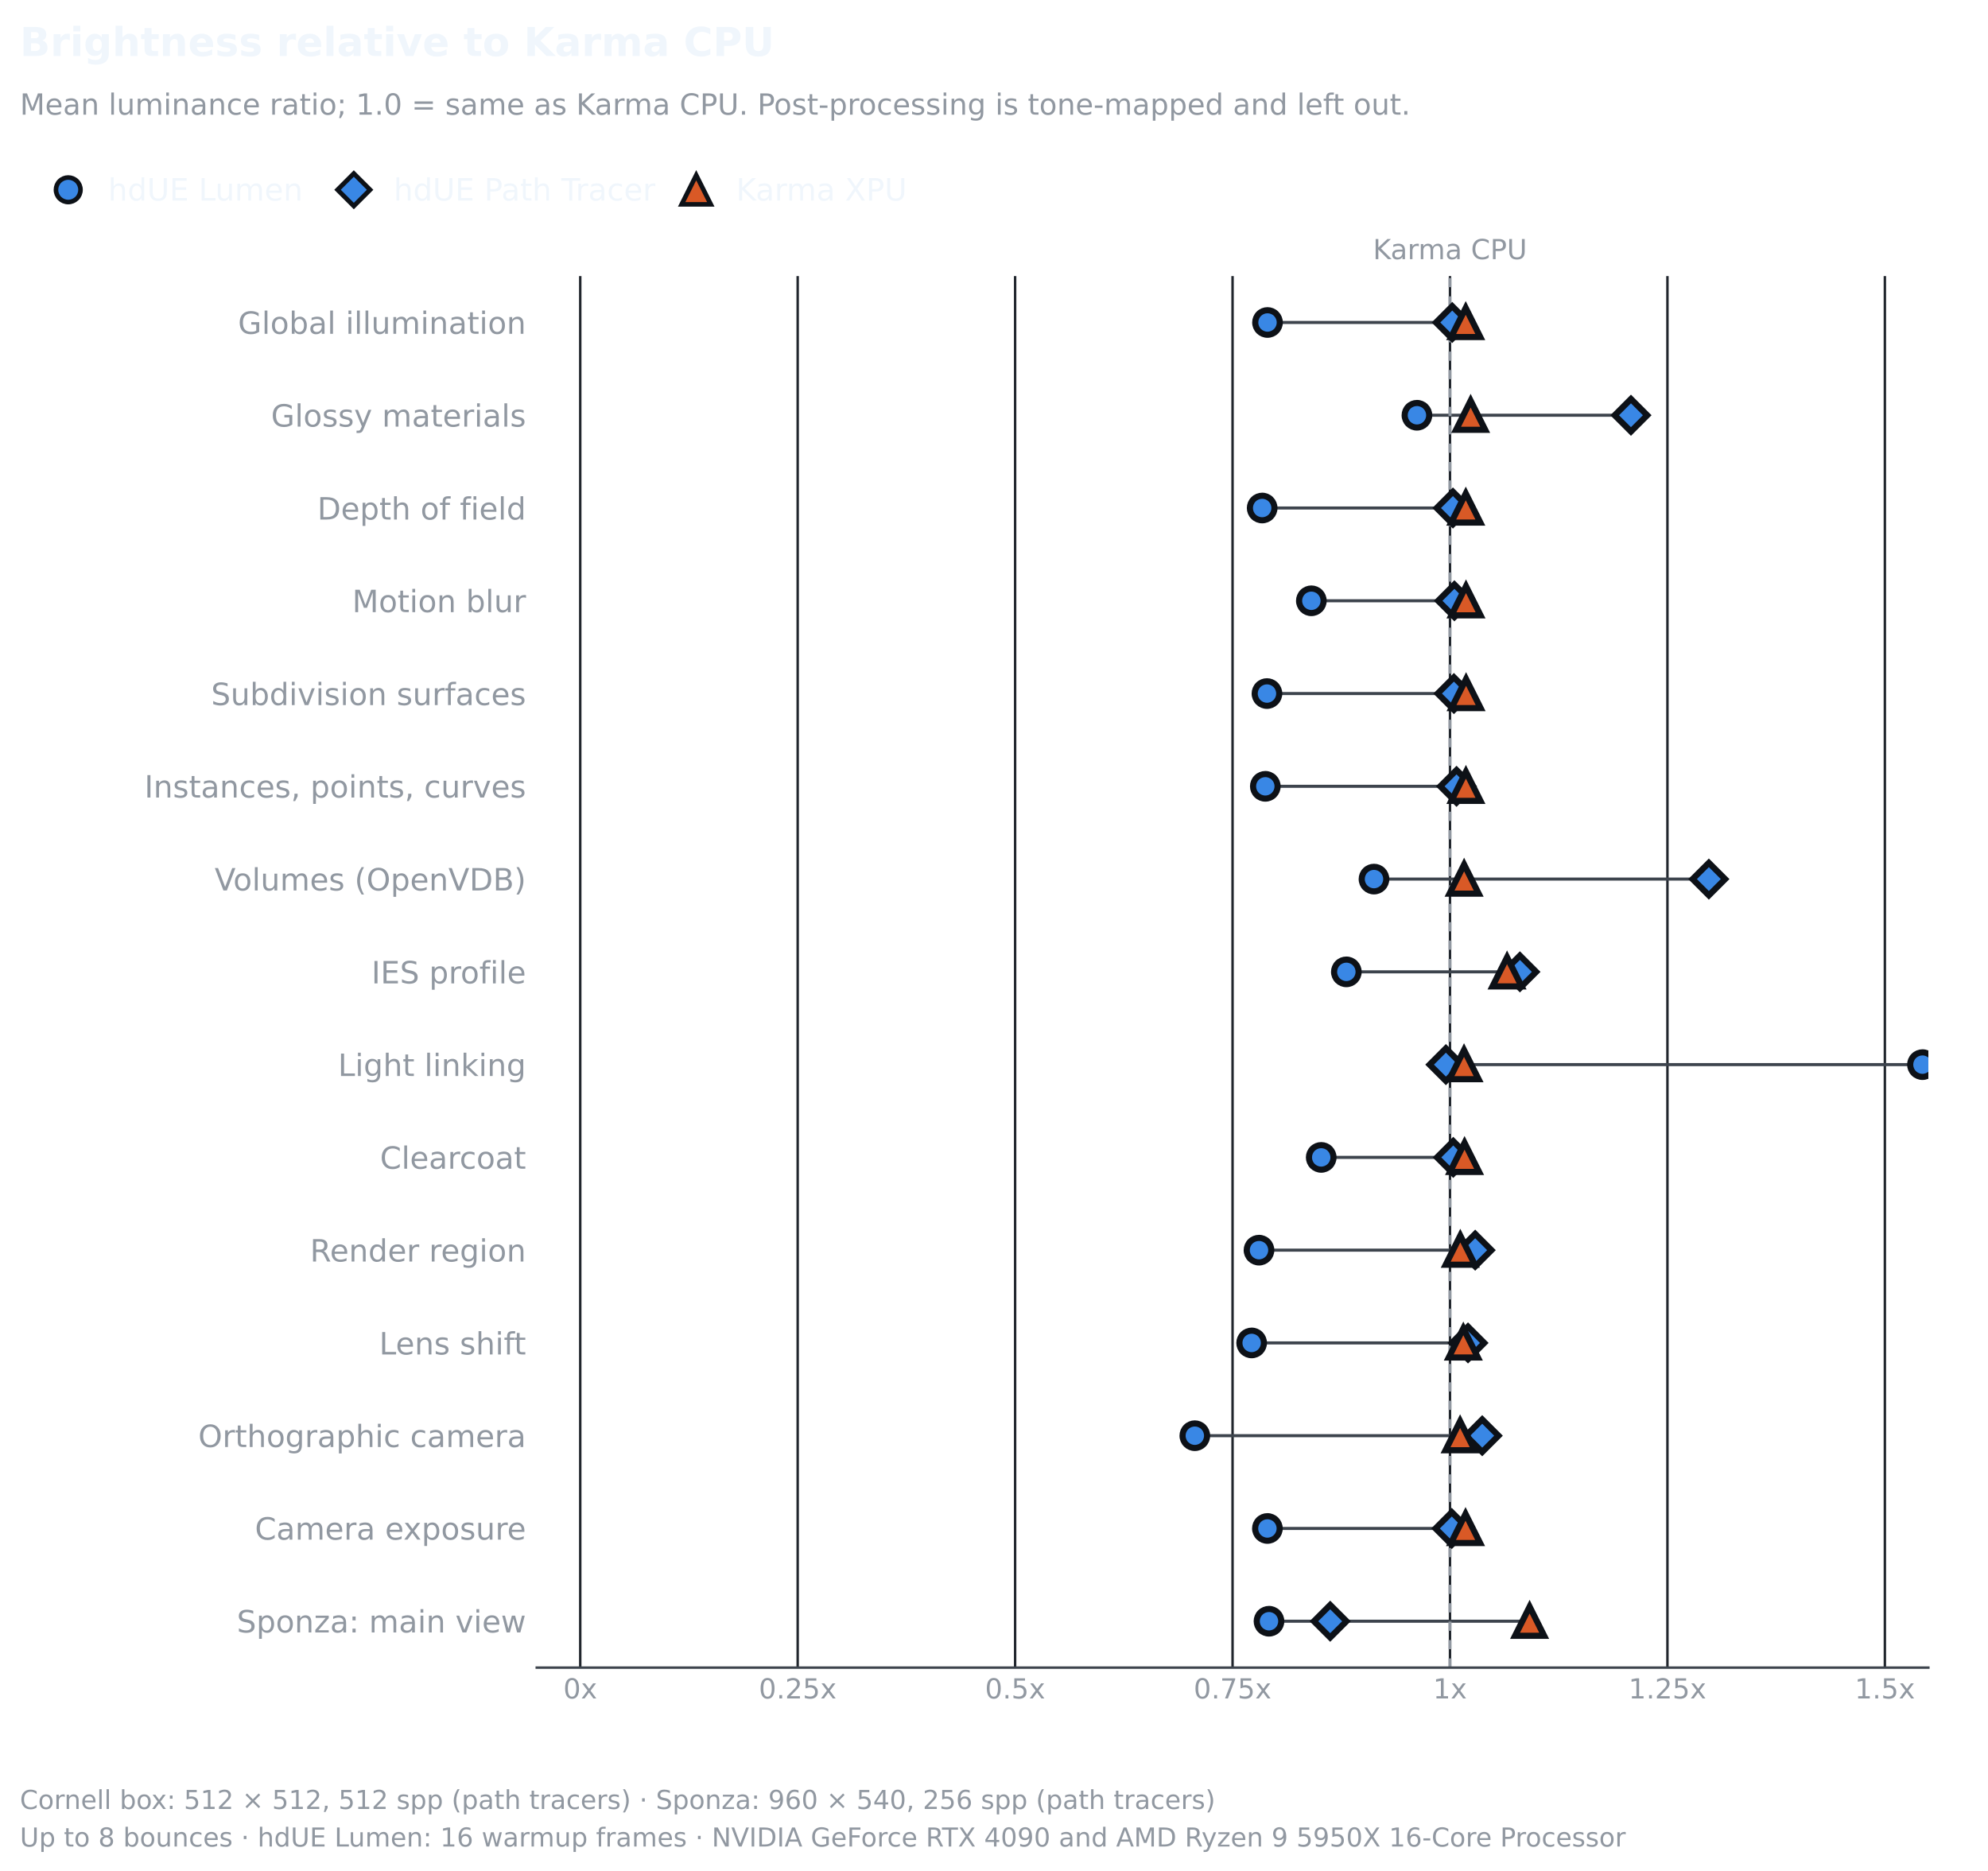
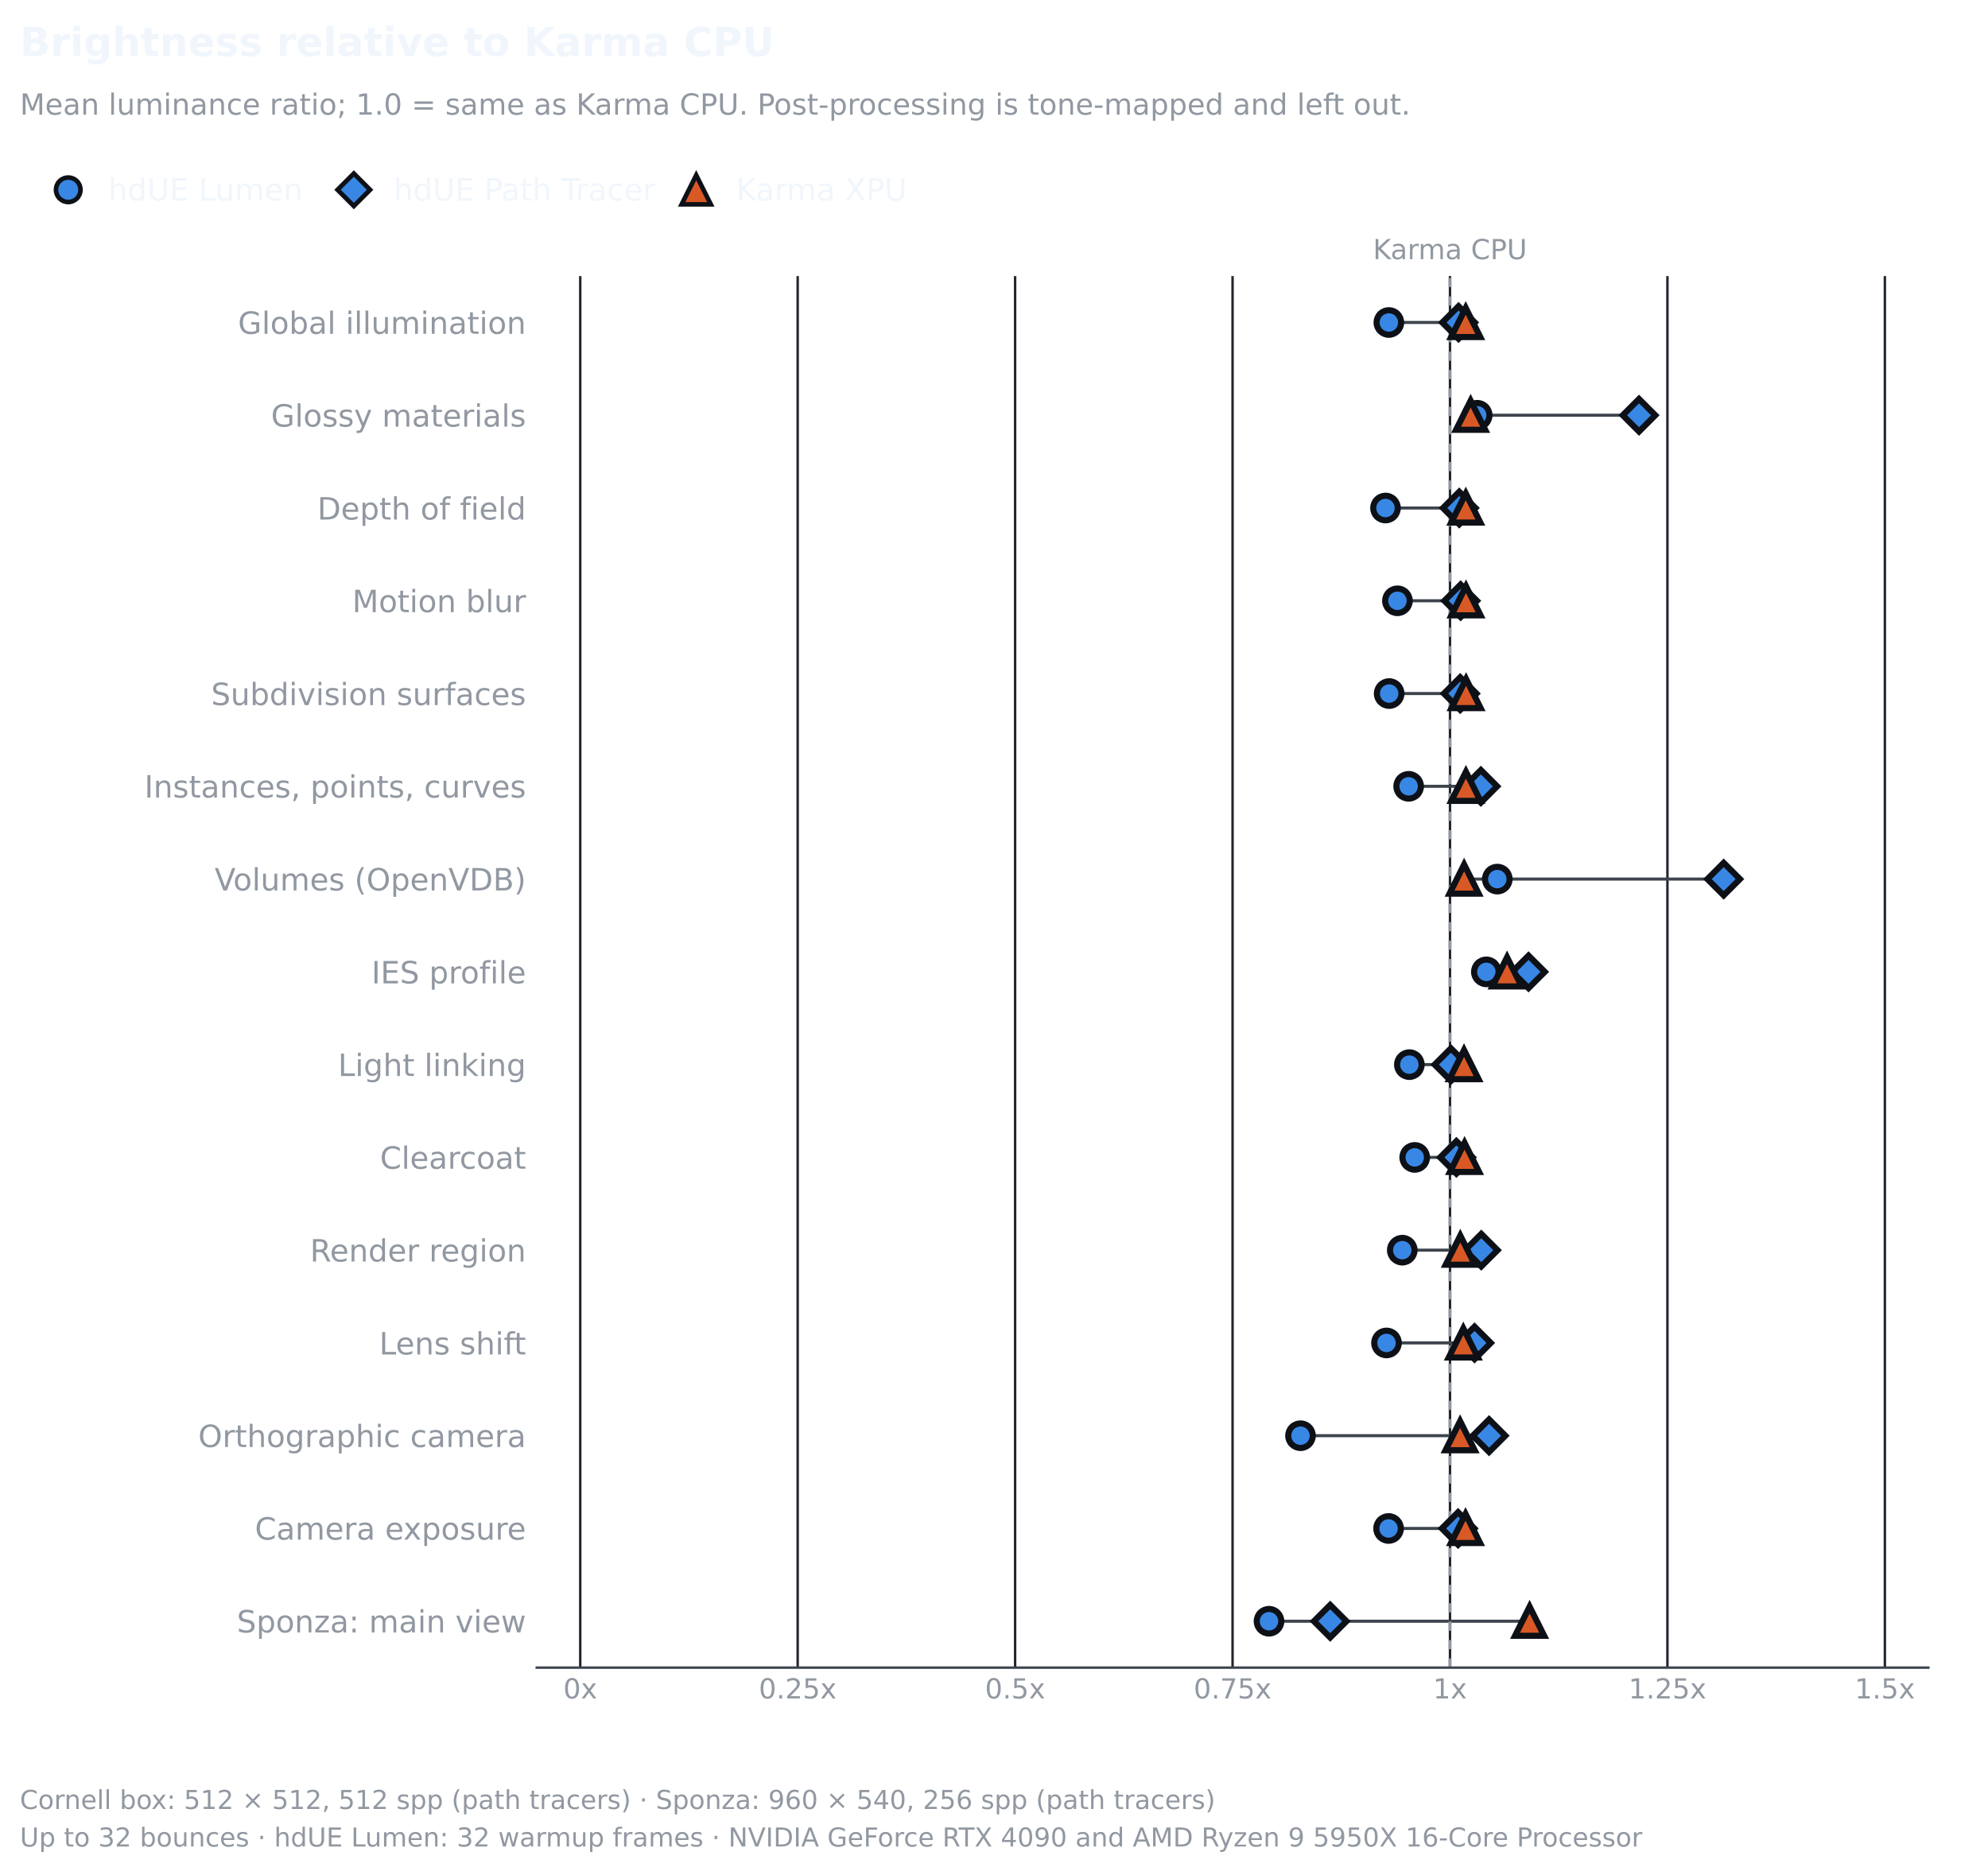
<svg xmlns="http://www.w3.org/2000/svg" xmlns:xlink="http://www.w3.org/1999/xlink" width="648pt" height="609.84pt" viewBox="0 0 648 609.84" version="1.1">
  <defs>
    <style type="text/css">*{stroke-linejoin: round; stroke-linecap: butt}</style>
  </defs>
  <g id="figure_1">
    <g id="patch_1">
      <path d="M 0 609.84  L 648 609.84  L 648 0  L 0 0  L 0 609.84  z " style="fill: none; opacity: 0" />
    </g>
    <g id="axes_1">
      <g id="patch_2">
        <path d="M 174.96 543.6  L 628.56 543.6  L 628.56 90  L 174.96 90  L 174.96 543.6  z " style="fill: none" />
      </g>
      <g id="matplotlib.axis_1">
        <g id="xtick_1">
          <g id="line2d_1">
-             <path d="M 189.135 543.6  L 189.135 90  " clip-path="url(#pdb62220500)" style="fill: none; stroke: #21262d; stroke-width: 0.8; stroke-linecap: square" />
+             <path d="M 189.135 543.6  L 189.135 90  " clip-path="url(#p8d4dd7ebe2)" style="fill: none; stroke: #21262d; stroke-width: 0.8; stroke-linecap: square" />
          </g>
          <g id="line2d_2" />
          <g id="text_1">
            <text style="font-size: 9px; font-family: 'Segoe UI', 'DejaVu Sans'; text-anchor: middle; fill: #9198a1" x="189.135" y="553.652" transform="rotate(-0 189.135 553.6522)">0x</text>
          </g>
        </g>
        <g id="xtick_2">
          <g id="line2d_3">
-             <path d="M 260.01 543.6  L 260.01 90  " clip-path="url(#pdb62220500)" style="fill: none; stroke: #21262d; stroke-width: 0.8; stroke-linecap: square" />
+             <path d="M 260.01 543.6  L 260.01 90  " clip-path="url(#p8d4dd7ebe2)" style="fill: none; stroke: #21262d; stroke-width: 0.8; stroke-linecap: square" />
          </g>
          <g id="line2d_4" />
          <g id="text_2">
            <text style="font-size: 9px; font-family: 'Segoe UI', 'DejaVu Sans'; text-anchor: middle; fill: #9198a1" x="260.01" y="553.652" transform="rotate(-0 260.01 553.6522)">0.25x</text>
          </g>
        </g>
        <g id="xtick_3">
          <g id="line2d_5">
-             <path d="M 330.885 543.6  L 330.885 90  " clip-path="url(#pdb62220500)" style="fill: none; stroke: #21262d; stroke-width: 0.8; stroke-linecap: square" />
+             <path d="M 330.885 543.6  L 330.885 90  " clip-path="url(#p8d4dd7ebe2)" style="fill: none; stroke: #21262d; stroke-width: 0.8; stroke-linecap: square" />
          </g>
          <g id="line2d_6" />
          <g id="text_3">
            <text style="font-size: 9px; font-family: 'Segoe UI', 'DejaVu Sans'; text-anchor: middle; fill: #9198a1" x="330.885" y="553.652" transform="rotate(-0 330.885 553.6522)">0.5x</text>
          </g>
        </g>
        <g id="xtick_4">
          <g id="line2d_7">
-             <path d="M 401.76 543.6  L 401.76 90  " clip-path="url(#pdb62220500)" style="fill: none; stroke: #21262d; stroke-width: 0.8; stroke-linecap: square" />
+             <path d="M 401.76 543.6  L 401.76 90  " clip-path="url(#p8d4dd7ebe2)" style="fill: none; stroke: #21262d; stroke-width: 0.8; stroke-linecap: square" />
          </g>
          <g id="line2d_8" />
          <g id="text_4">
            <text style="font-size: 9px; font-family: 'Segoe UI', 'DejaVu Sans'; text-anchor: middle; fill: #9198a1" x="401.76" y="553.652" transform="rotate(-0 401.76 553.6522)">0.75x</text>
          </g>
        </g>
        <g id="xtick_5">
          <g id="line2d_9">
-             <path d="M 472.635 543.6  L 472.635 90  " clip-path="url(#pdb62220500)" style="fill: none; stroke: #21262d; stroke-width: 0.8; stroke-linecap: square" />
+             <path d="M 472.635 543.6  L 472.635 90  " clip-path="url(#p8d4dd7ebe2)" style="fill: none; stroke: #21262d; stroke-width: 0.8; stroke-linecap: square" />
          </g>
          <g id="line2d_10" />
          <g id="text_5">
            <text style="font-size: 9px; font-family: 'Segoe UI', 'DejaVu Sans'; text-anchor: middle; fill: #9198a1" x="472.635" y="553.652" transform="rotate(-0 472.635 553.6522)">1x</text>
          </g>
        </g>
        <g id="xtick_6">
          <g id="line2d_11">
-             <path d="M 543.51 543.6  L 543.51 90  " clip-path="url(#pdb62220500)" style="fill: none; stroke: #21262d; stroke-width: 0.8; stroke-linecap: square" />
+             <path d="M 543.51 543.6  L 543.51 90  " clip-path="url(#p8d4dd7ebe2)" style="fill: none; stroke: #21262d; stroke-width: 0.8; stroke-linecap: square" />
          </g>
          <g id="line2d_12" />
          <g id="text_6">
            <text style="font-size: 9px; font-family: 'Segoe UI', 'DejaVu Sans'; text-anchor: middle; fill: #9198a1" x="543.51" y="553.652" transform="rotate(-0 543.51 553.6522)">1.25x</text>
          </g>
        </g>
        <g id="xtick_7">
          <g id="line2d_13">
-             <path d="M 614.385 543.6  L 614.385 90  " clip-path="url(#pdb62220500)" style="fill: none; stroke: #21262d; stroke-width: 0.8; stroke-linecap: square" />
+             <path d="M 614.385 543.6  L 614.385 90  " clip-path="url(#p8d4dd7ebe2)" style="fill: none; stroke: #21262d; stroke-width: 0.8; stroke-linecap: square" />
          </g>
          <g id="line2d_14" />
          <g id="text_7">
            <text style="font-size: 9px; font-family: 'Segoe UI', 'DejaVu Sans'; text-anchor: middle; fill: #9198a1" x="614.385" y="553.652" transform="rotate(-0 614.385 553.6522)">1.5x</text>
          </g>
        </g>
      </g>
      <g id="matplotlib.axis_2">
        <g id="ytick_1">
          <g id="line2d_15" />
          <g id="text_8">
            <text style="font-size: 10px; font-family: 'Segoe UI', 'DejaVu Sans'; text-anchor: end; fill: #9198a1" x="171.46" y="108.822" transform="rotate(-0 171.46 108.8216)">Global illumination</text>
          </g>
        </g>
        <g id="ytick_2">
          <g id="line2d_16" />
          <g id="text_9">
            <text style="font-size: 10px; font-family: 'Segoe UI', 'DejaVu Sans'; text-anchor: end; fill: #9198a1" x="171.46" y="139.062" transform="rotate(-0 171.46 139.0616)">Glossy materials</text>
          </g>
        </g>
        <g id="ytick_3">
          <g id="line2d_17" />
          <g id="text_10">
            <text style="font-size: 10px; font-family: 'Segoe UI', 'DejaVu Sans'; text-anchor: end; fill: #9198a1" x="171.46" y="169.355" transform="rotate(-0 171.46 169.3547)">Depth of field</text>
          </g>
        </g>
        <g id="ytick_4">
          <g id="line2d_18" />
          <g id="text_11">
            <text style="font-size: 10px; font-family: 'Segoe UI', 'DejaVu Sans'; text-anchor: end; fill: #9198a1" x="171.46" y="199.542" transform="rotate(-0 171.46 199.5416)">Motion blur</text>
          </g>
        </g>
        <g id="ytick_5">
          <g id="line2d_19" />
          <g id="text_12">
            <text style="font-size: 10px; font-family: 'Segoe UI', 'DejaVu Sans'; text-anchor: end; fill: #9198a1" x="171.46" y="229.835" transform="rotate(-0 171.46 229.8347)">Subdivision surfaces</text>
          </g>
        </g>
        <g id="ytick_6">
          <g id="line2d_20" />
          <g id="text_13">
            <text style="font-size: 10px; font-family: 'Segoe UI', 'DejaVu Sans'; text-anchor: end; fill: #9198a1" x="171.46" y="259.975" transform="rotate(-0 171.46 259.9747)">Instances, points, curves</text>
          </g>
        </g>
        <g id="ytick_7">
          <g id="line2d_21" />
          <g id="text_14">
            <text style="font-size: 10px; font-family: 'Segoe UI', 'DejaVu Sans'; text-anchor: end; fill: #9198a1" x="171.46" y="290.262" transform="rotate(-0 171.46 290.2616)">Volumes (OpenVDB)</text>
          </g>
        </g>
        <g id="ytick_8">
          <g id="line2d_22" />
          <g id="text_15">
            <text style="font-size: 10px; font-family: 'Segoe UI', 'DejaVu Sans'; text-anchor: end; fill: #9198a1" x="171.46" y="320.555" transform="rotate(-0 171.46 320.5547)">IES profile</text>
          </g>
        </g>
        <g id="ytick_9">
          <g id="line2d_23" />
          <g id="text_16">
            <text style="font-size: 10px; font-family: 'Segoe UI', 'DejaVu Sans'; text-anchor: end; fill: #9198a1" x="171.46" y="350.742" transform="rotate(-0 171.46 350.7416)">Light linking</text>
          </g>
        </g>
        <g id="ytick_10">
          <g id="line2d_24" />
          <g id="text_17">
            <text style="font-size: 10px; font-family: 'Segoe UI', 'DejaVu Sans'; text-anchor: end; fill: #9198a1" x="171.46" y="380.982" transform="rotate(-0 171.46 380.9816)">Clearcoat</text>
          </g>
        </g>
        <g id="ytick_11">
          <g id="line2d_25" />
          <g id="text_18">
            <text style="font-size: 10px; font-family: 'Segoe UI', 'DejaVu Sans'; text-anchor: end; fill: #9198a1" x="171.46" y="411.222" transform="rotate(-0 171.46 411.2216)">Render region</text>
          </g>
        </g>
        <g id="ytick_12">
          <g id="line2d_26" />
          <g id="text_19">
            <text style="font-size: 10px; font-family: 'Segoe UI', 'DejaVu Sans'; text-anchor: end; fill: #9198a1" x="171.46" y="441.515" transform="rotate(-0 171.46 441.5147)">Lens shift</text>
          </g>
        </g>
        <g id="ytick_13">
          <g id="line2d_27" />
          <g id="text_20">
            <text style="font-size: 10px; font-family: 'Segoe UI', 'DejaVu Sans'; text-anchor: end; fill: #9198a1" x="171.46" y="471.702" transform="rotate(-0 171.46 471.7016)">Orthographic camera</text>
          </g>
        </g>
        <g id="ytick_14">
          <g id="line2d_28" />
          <g id="text_21">
            <text style="font-size: 10px; font-family: 'Segoe UI', 'DejaVu Sans'; text-anchor: end; fill: #9198a1" x="171.46" y="501.88" transform="rotate(-0 171.46 501.8801)">Camera exposure</text>
          </g>
        </g>
        <g id="ytick_15">
          <g id="line2d_29" />
          <g id="text_22">
            <text style="font-size: 10px; font-family: 'Segoe UI', 'DejaVu Sans'; text-anchor: end; fill: #9198a1" x="171.46" y="532.135" transform="rotate(-0 171.46 532.1347)">Sponza: main view</text>
          </g>
        </g>
      </g>
      <g id="line2d_30">
-         <path d="M 413.15 105.12  L 477.759 105.12  " clip-path="url(#pdb62220500)" style="fill: none; stroke: #3d444d; stroke-linecap: square" />
+         <path d="M 452.704 105.12  L 477.759 105.12  " clip-path="url(#p8d4dd7ebe2)" style="fill: none; stroke: #3d444d; stroke-linecap: square" />
      </g>
      <g id="line2d_31">
-         <path d="M 461.857 135.36  L 531.619 135.36  " clip-path="url(#pdb62220500)" style="fill: none; stroke: #3d444d; stroke-linecap: square" />
+         <path d="M 479.362 135.36  L 534.248 135.36  " clip-path="url(#p8d4dd7ebe2)" style="fill: none; stroke: #3d444d; stroke-linecap: square" />
      </g>
      <g id="line2d_32">
-         <path d="M 411.409 165.6  L 477.783 165.6  " clip-path="url(#pdb62220500)" style="fill: none; stroke: #3d444d; stroke-linecap: square" />
+         <path d="M 451.607 165.6  L 477.783 165.6  " clip-path="url(#p8d4dd7ebe2)" style="fill: none; stroke: #3d444d; stroke-linecap: square" />
      </g>
      <g id="line2d_33">
-         <path d="M 427.441 195.84  L 477.847 195.84  " clip-path="url(#pdb62220500)" style="fill: none; stroke: #3d444d; stroke-linecap: square" />
+         <path d="M 455.499 195.84  L 477.847 195.84  " clip-path="url(#p8d4dd7ebe2)" style="fill: none; stroke: #3d444d; stroke-linecap: square" />
      </g>
      <g id="line2d_34">
-         <path d="M 412.973 226.08  L 477.873 226.08  " clip-path="url(#pdb62220500)" style="fill: none; stroke: #3d444d; stroke-linecap: square" />
+         <path d="M 452.802 226.08  L 477.873 226.08  " clip-path="url(#p8d4dd7ebe2)" style="fill: none; stroke: #3d444d; stroke-linecap: square" />
      </g>
      <g id="line2d_35">
-         <path d="M 412.437 256.32  L 477.823 256.32  " clip-path="url(#pdb62220500)" style="fill: none; stroke: #3d444d; stroke-linecap: square" />
+         <path d="M 459.153 256.32  L 482.698 256.32  " clip-path="url(#p8d4dd7ebe2)" style="fill: none; stroke: #3d444d; stroke-linecap: square" />
      </g>
      <g id="line2d_36">
-         <path d="M 447.86 286.56  L 557.011 286.56  " clip-path="url(#pdb62220500)" style="fill: none; stroke: #3d444d; stroke-linecap: square" />
+         <path d="M 477.238 286.56  L 561.839 286.56  " clip-path="url(#p8d4dd7ebe2)" style="fill: none; stroke: #3d444d; stroke-linecap: square" />
      </g>
      <g id="line2d_37">
-         <path d="M 438.849 316.8  L 495.421 316.8  " clip-path="url(#pdb62220500)" style="fill: none; stroke: #3d444d; stroke-linecap: square" />
+         <path d="M 484.484 316.8  L 498.233 316.8  " clip-path="url(#p8d4dd7ebe2)" style="fill: none; stroke: #3d444d; stroke-linecap: square" />
      </g>
      <g id="line2d_38">
-         <path d="M 471.293 347.04  L 626.634 347.04  " clip-path="url(#pdb62220500)" style="fill: none; stroke: #3d444d; stroke-linecap: square" />
+         <path d="M 459.382 347.04  L 477.207 347.04  " clip-path="url(#p8d4dd7ebe2)" style="fill: none; stroke: #3d444d; stroke-linecap: square" />
      </g>
      <g id="line2d_39">
-         <path d="M 430.657 377.28  L 477.378 377.28  " clip-path="url(#pdb62220500)" style="fill: none; stroke: #3d444d; stroke-linecap: square" />
+         <path d="M 461.131 377.28  L 477.378 377.28  " clip-path="url(#p8d4dd7ebe2)" style="fill: none; stroke: #3d444d; stroke-linecap: square" />
      </g>
      <g id="line2d_40">
-         <path d="M 410.377 407.52  L 480.845 407.52  " clip-path="url(#pdb62220500)" style="fill: none; stroke: #3d444d; stroke-linecap: square" />
+         <path d="M 457.079 407.52  L 482.833 407.52  " clip-path="url(#p8d4dd7ebe2)" style="fill: none; stroke: #3d444d; stroke-linecap: square" />
      </g>
      <g id="line2d_41">
-         <path d="M 407.98 437.76  L 478.503 437.76  " clip-path="url(#pdb62220500)" style="fill: none; stroke: #3d444d; stroke-linecap: square" />
+         <path d="M 451.933 437.76  L 480.629 437.76  " clip-path="url(#p8d4dd7ebe2)" style="fill: none; stroke: #3d444d; stroke-linecap: square" />
      </g>
      <g id="line2d_42">
-         <path d="M 389.46 468  L 483.14 468  " clip-path="url(#pdb62220500)" style="fill: none; stroke: #3d444d; stroke-linecap: square" />
+         <path d="M 423.902 468  L 485.372 468  " clip-path="url(#p8d4dd7ebe2)" style="fill: none; stroke: #3d444d; stroke-linecap: square" />
      </g>
      <g id="line2d_43">
-         <path d="M 413.117 498.24  L 477.702 498.24  " clip-path="url(#pdb62220500)" style="fill: none; stroke: #3d444d; stroke-linecap: square" />
+         <path d="M 452.61 498.24  L 477.702 498.24  " clip-path="url(#p8d4dd7ebe2)" style="fill: none; stroke: #3d444d; stroke-linecap: square" />
      </g>
      <g id="line2d_44">
-         <path d="M 413.634 528.48  L 498.584 528.48  " clip-path="url(#pdb62220500)" style="fill: none; stroke: #3d444d; stroke-linecap: square" />
+         <path d="M 413.634 528.48  L 498.584 528.48  " clip-path="url(#p8d4dd7ebe2)" style="fill: none; stroke: #3d444d; stroke-linecap: square" />
      </g>
      <g id="line2d_45">
-         <path d="M 472.635 543.6  L 472.635 90  " clip-path="url(#pdb62220500)" style="fill: none; stroke-dasharray: 3,3; stroke-dashoffset: 0; stroke: #9198a1" />
+         <path d="M 472.635 543.6  L 472.635 90  " clip-path="url(#p8d4dd7ebe2)" style="fill: none; stroke-dasharray: 3,3; stroke-dashoffset: 0; stroke: #9198a1" />
      </g>
      <g id="patch_3">
        <path d="M 174.96 543.6  L 628.56 543.6  " style="fill: none; stroke: #3d444d; stroke-width: 0.8; stroke-linejoin: miter; stroke-linecap: square" />
      </g>
      <g id="text_23">
        <text style="font-size: 9px; font-family: 'Segoe UI', 'DejaVu Sans'; text-anchor: middle; fill: #9198a1" x="472.635" y="84.477" transform="rotate(-0 472.635 84.47716)">Karma CPU</text>
      </g>
      <g id="line2d_46">
        <defs>
-           <path id="m881082eec8" d="M 0 4  C 1.061 4 2.078 3.579 2.828 2.828  C 3.579 2.078 4 1.061 4 0  C 4 -1.061 3.579 -2.078 2.828 -2.828  C 2.078 -3.579 1.061 -4 0 -4  C -1.061 -4 -2.078 -3.579 -2.828 -2.828  C -3.579 -2.078 -4 -1.061 -4 0  C -4 1.061 -3.579 2.078 -2.828 2.828  C -2.078 3.579 -1.061 4 0 4  z " style="stroke: #0d1117; stroke-width: 2" />
+           <path id="mf8594d8f35" d="M 0 4  C 1.061 4 2.078 3.579 2.828 2.828  C 3.579 2.078 4 1.061 4 0  C 4 -1.061 3.579 -2.078 2.828 -2.828  C 2.078 -3.579 1.061 -4 0 -4  C -1.061 -4 -2.078 -3.579 -2.828 -2.828  C -3.579 -2.078 -4 -1.061 -4 0  C -4 1.061 -3.579 2.078 -2.828 2.828  C -2.078 3.579 -1.061 4 0 4  z " style="stroke: #0d1117; stroke-width: 2" />
        </defs>
-         <g clip-path="url(#pdb62220500)">
-           <use xlink:href="#m881082eec8" x="413.15" y="105.12" style="fill: #3987e5; stroke: #0d1117; stroke-width: 2" />
+         <g clip-path="url(#p8d4dd7ebe2)">
+           <use xlink:href="#mf8594d8f35" x="452.704" y="105.12" style="fill: #3987e5; stroke: #0d1117; stroke-width: 2" />
        </g>
      </g>
      <g id="line2d_47">
        <defs>
-           <path id="m484deb08c0" d="M 0 5.303  L 5.303 0  L 0 -5.303  L -5.303 0  z " style="stroke: #0d1117; stroke-width: 2; stroke-linejoin: miter" />
+           <path id="me2f8eddabb" d="M 0 5.303  L 5.303 0  L 0 -5.303  L -5.303 0  z " style="stroke: #0d1117; stroke-width: 2; stroke-linejoin: miter" />
        </defs>
-         <g clip-path="url(#pdb62220500)">
-           <use xlink:href="#m484deb08c0" x="473.367" y="105.12" style="fill: #3987e5; stroke: #0d1117; stroke-width: 2; stroke-linejoin: miter" />
+         <g clip-path="url(#p8d4dd7ebe2)">
+           <use xlink:href="#me2f8eddabb" x="475.421" y="105.12" style="fill: #3987e5; stroke: #0d1117; stroke-width: 2; stroke-linejoin: miter" />
        </g>
      </g>
      <g id="line2d_48">
        <defs>
-           <path id="md2a7638e0c" d="M 0 -4.75  L -4.75 4.75  L 4.75 4.75  z " style="stroke: #0d1117; stroke-width: 2; stroke-linejoin: miter" />
+           <path id="mbfb8975447" d="M 0 -4.75  L -4.75 4.75  L 4.75 4.75  z " style="stroke: #0d1117; stroke-width: 2; stroke-linejoin: miter" />
        </defs>
-         <g clip-path="url(#pdb62220500)">
-           <use xlink:href="#md2a7638e0c" x="477.759" y="105.12" style="fill: #d95926; stroke: #0d1117; stroke-width: 2; stroke-linejoin: miter" />
+         <g clip-path="url(#p8d4dd7ebe2)">
+           <use xlink:href="#mbfb8975447" x="477.759" y="105.12" style="fill: #d95926; stroke: #0d1117; stroke-width: 2; stroke-linejoin: miter" />
        </g>
      </g>
      <g id="line2d_49">
-         <g clip-path="url(#pdb62220500)">
-           <use xlink:href="#m881082eec8" x="461.857" y="135.36" style="fill: #3987e5; stroke: #0d1117; stroke-width: 2" />
+         <g clip-path="url(#p8d4dd7ebe2)">
+           <use xlink:href="#mf8594d8f35" x="481.496" y="135.36" style="fill: #3987e5; stroke: #0d1117; stroke-width: 2" />
        </g>
      </g>
      <g id="line2d_50">
-         <g clip-path="url(#pdb62220500)">
-           <use xlink:href="#m484deb08c0" x="531.619" y="135.36" style="fill: #3987e5; stroke: #0d1117; stroke-width: 2; stroke-linejoin: miter" />
+         <g clip-path="url(#p8d4dd7ebe2)">
+           <use xlink:href="#me2f8eddabb" x="534.248" y="135.36" style="fill: #3987e5; stroke: #0d1117; stroke-width: 2; stroke-linejoin: miter" />
        </g>
      </g>
      <g id="line2d_51">
-         <g clip-path="url(#pdb62220500)">
-           <use xlink:href="#md2a7638e0c" x="479.362" y="135.36" style="fill: #d95926; stroke: #0d1117; stroke-width: 2; stroke-linejoin: miter" />
+         <g clip-path="url(#p8d4dd7ebe2)">
+           <use xlink:href="#mbfb8975447" x="479.362" y="135.36" style="fill: #d95926; stroke: #0d1117; stroke-width: 2; stroke-linejoin: miter" />
        </g>
      </g>
      <g id="line2d_52">
-         <g clip-path="url(#pdb62220500)">
-           <use xlink:href="#m881082eec8" x="411.409" y="165.6" style="fill: #3987e5; stroke: #0d1117; stroke-width: 2" />
+         <g clip-path="url(#p8d4dd7ebe2)">
+           <use xlink:href="#mf8594d8f35" x="451.607" y="165.6" style="fill: #3987e5; stroke: #0d1117; stroke-width: 2" />
        </g>
      </g>
      <g id="line2d_53">
-         <g clip-path="url(#pdb62220500)">
-           <use xlink:href="#m484deb08c0" x="473.591" y="165.6" style="fill: #3987e5; stroke: #0d1117; stroke-width: 2; stroke-linejoin: miter" />
+         <g clip-path="url(#p8d4dd7ebe2)">
+           <use xlink:href="#me2f8eddabb" x="475.645" y="165.6" style="fill: #3987e5; stroke: #0d1117; stroke-width: 2; stroke-linejoin: miter" />
        </g>
      </g>
      <g id="line2d_54">
-         <g clip-path="url(#pdb62220500)">
-           <use xlink:href="#md2a7638e0c" x="477.783" y="165.6" style="fill: #d95926; stroke: #0d1117; stroke-width: 2; stroke-linejoin: miter" />
+         <g clip-path="url(#p8d4dd7ebe2)">
+           <use xlink:href="#mbfb8975447" x="477.783" y="165.6" style="fill: #d95926; stroke: #0d1117; stroke-width: 2; stroke-linejoin: miter" />
        </g>
      </g>
      <g id="line2d_55">
-         <g clip-path="url(#pdb62220500)">
-           <use xlink:href="#m881082eec8" x="427.441" y="195.84" style="fill: #3987e5; stroke: #0d1117; stroke-width: 2" />
+         <g clip-path="url(#p8d4dd7ebe2)">
+           <use xlink:href="#mf8594d8f35" x="455.499" y="195.84" style="fill: #3987e5; stroke: #0d1117; stroke-width: 2" />
        </g>
      </g>
      <g id="line2d_56">
-         <g clip-path="url(#pdb62220500)">
-           <use xlink:href="#m484deb08c0" x="474.066" y="195.84" style="fill: #3987e5; stroke: #0d1117; stroke-width: 2; stroke-linejoin: miter" />
+         <g clip-path="url(#p8d4dd7ebe2)">
+           <use xlink:href="#me2f8eddabb" x="476.104" y="195.84" style="fill: #3987e5; stroke: #0d1117; stroke-width: 2; stroke-linejoin: miter" />
        </g>
      </g>
      <g id="line2d_57">
-         <g clip-path="url(#pdb62220500)">
-           <use xlink:href="#md2a7638e0c" x="477.847" y="195.84" style="fill: #d95926; stroke: #0d1117; stroke-width: 2; stroke-linejoin: miter" />
+         <g clip-path="url(#p8d4dd7ebe2)">
+           <use xlink:href="#mbfb8975447" x="477.847" y="195.84" style="fill: #d95926; stroke: #0d1117; stroke-width: 2; stroke-linejoin: miter" />
        </g>
      </g>
      <g id="line2d_58">
-         <g clip-path="url(#pdb62220500)">
-           <use xlink:href="#m881082eec8" x="412.973" y="226.08" style="fill: #3987e5; stroke: #0d1117; stroke-width: 2" />
+         <g clip-path="url(#p8d4dd7ebe2)">
+           <use xlink:href="#mf8594d8f35" x="452.802" y="226.08" style="fill: #3987e5; stroke: #0d1117; stroke-width: 2" />
        </g>
      </g>
      <g id="line2d_59">
-         <g clip-path="url(#pdb62220500)">
-           <use xlink:href="#m484deb08c0" x="473.912" y="226.08" style="fill: #3987e5; stroke: #0d1117; stroke-width: 2; stroke-linejoin: miter" />
+         <g clip-path="url(#p8d4dd7ebe2)">
+           <use xlink:href="#me2f8eddabb" x="475.957" y="226.08" style="fill: #3987e5; stroke: #0d1117; stroke-width: 2; stroke-linejoin: miter" />
        </g>
      </g>
      <g id="line2d_60">
-         <g clip-path="url(#pdb62220500)">
-           <use xlink:href="#md2a7638e0c" x="477.873" y="226.08" style="fill: #d95926; stroke: #0d1117; stroke-width: 2; stroke-linejoin: miter" />
+         <g clip-path="url(#p8d4dd7ebe2)">
+           <use xlink:href="#mbfb8975447" x="477.873" y="226.08" style="fill: #d95926; stroke: #0d1117; stroke-width: 2; stroke-linejoin: miter" />
        </g>
      </g>
      <g id="line2d_61">
-         <g clip-path="url(#pdb62220500)">
-           <use xlink:href="#m881082eec8" x="412.437" y="256.32" style="fill: #3987e5; stroke: #0d1117; stroke-width: 2" />
+         <g clip-path="url(#p8d4dd7ebe2)">
+           <use xlink:href="#mf8594d8f35" x="459.153" y="256.32" style="fill: #3987e5; stroke: #0d1117; stroke-width: 2" />
        </g>
      </g>
      <g id="line2d_62">
-         <g clip-path="url(#pdb62220500)">
-           <use xlink:href="#m484deb08c0" x="474.762" y="256.32" style="fill: #3987e5; stroke: #0d1117; stroke-width: 2; stroke-linejoin: miter" />
+         <g clip-path="url(#p8d4dd7ebe2)">
+           <use xlink:href="#me2f8eddabb" x="482.698" y="256.32" style="fill: #3987e5; stroke: #0d1117; stroke-width: 2; stroke-linejoin: miter" />
        </g>
      </g>
      <g id="line2d_63">
-         <g clip-path="url(#pdb62220500)">
-           <use xlink:href="#md2a7638e0c" x="477.823" y="256.32" style="fill: #d95926; stroke: #0d1117; stroke-width: 2; stroke-linejoin: miter" />
+         <g clip-path="url(#p8d4dd7ebe2)">
+           <use xlink:href="#mbfb8975447" x="477.823" y="256.32" style="fill: #d95926; stroke: #0d1117; stroke-width: 2; stroke-linejoin: miter" />
        </g>
      </g>
      <g id="line2d_64">
-         <g clip-path="url(#pdb62220500)">
-           <use xlink:href="#m881082eec8" x="447.86" y="286.56" style="fill: #3987e5; stroke: #0d1117; stroke-width: 2" />
+         <g clip-path="url(#p8d4dd7ebe2)">
+           <use xlink:href="#mf8594d8f35" x="488.05" y="286.56" style="fill: #3987e5; stroke: #0d1117; stroke-width: 2" />
        </g>
      </g>
      <g id="line2d_65">
-         <g clip-path="url(#pdb62220500)">
-           <use xlink:href="#m484deb08c0" x="557.011" y="286.56" style="fill: #3987e5; stroke: #0d1117; stroke-width: 2; stroke-linejoin: miter" />
+         <g clip-path="url(#p8d4dd7ebe2)">
+           <use xlink:href="#me2f8eddabb" x="561.839" y="286.56" style="fill: #3987e5; stroke: #0d1117; stroke-width: 2; stroke-linejoin: miter" />
        </g>
      </g>
      <g id="line2d_66">
-         <g clip-path="url(#pdb62220500)">
-           <use xlink:href="#md2a7638e0c" x="477.238" y="286.56" style="fill: #d95926; stroke: #0d1117; stroke-width: 2; stroke-linejoin: miter" />
+         <g clip-path="url(#p8d4dd7ebe2)">
+           <use xlink:href="#mbfb8975447" x="477.238" y="286.56" style="fill: #d95926; stroke: #0d1117; stroke-width: 2; stroke-linejoin: miter" />
        </g>
      </g>
      <g id="line2d_67">
-         <g clip-path="url(#pdb62220500)">
-           <use xlink:href="#m881082eec8" x="438.849" y="316.8" style="fill: #3987e5; stroke: #0d1117; stroke-width: 2" />
+         <g clip-path="url(#p8d4dd7ebe2)">
+           <use xlink:href="#mf8594d8f35" x="484.484" y="316.8" style="fill: #3987e5; stroke: #0d1117; stroke-width: 2" />
        </g>
      </g>
      <g id="line2d_68">
-         <g clip-path="url(#pdb62220500)">
-           <use xlink:href="#m484deb08c0" x="495.421" y="316.8" style="fill: #3987e5; stroke: #0d1117; stroke-width: 2; stroke-linejoin: miter" />
+         <g clip-path="url(#p8d4dd7ebe2)">
+           <use xlink:href="#me2f8eddabb" x="498.233" y="316.8" style="fill: #3987e5; stroke: #0d1117; stroke-width: 2; stroke-linejoin: miter" />
        </g>
      </g>
      <g id="line2d_69">
-         <g clip-path="url(#pdb62220500)">
-           <use xlink:href="#md2a7638e0c" x="491.234" y="316.8" style="fill: #d95926; stroke: #0d1117; stroke-width: 2; stroke-linejoin: miter" />
+         <g clip-path="url(#p8d4dd7ebe2)">
+           <use xlink:href="#mbfb8975447" x="491.234" y="316.8" style="fill: #d95926; stroke: #0d1117; stroke-width: 2; stroke-linejoin: miter" />
        </g>
      </g>
      <g id="line2d_70">
-         <g clip-path="url(#pdb62220500)">
-           <use xlink:href="#m881082eec8" x="626.634" y="347.04" style="fill: #3987e5; stroke: #0d1117; stroke-width: 2" />
+         <g clip-path="url(#p8d4dd7ebe2)">
+           <use xlink:href="#mf8594d8f35" x="459.382" y="347.04" style="fill: #3987e5; stroke: #0d1117; stroke-width: 2" />
        </g>
      </g>
      <g id="line2d_71">
-         <g clip-path="url(#pdb62220500)">
-           <use xlink:href="#m484deb08c0" x="471.293" y="347.04" style="fill: #3987e5; stroke: #0d1117; stroke-width: 2; stroke-linejoin: miter" />
+         <g clip-path="url(#p8d4dd7ebe2)">
+           <use xlink:href="#me2f8eddabb" x="472.933" y="347.04" style="fill: #3987e5; stroke: #0d1117; stroke-width: 2; stroke-linejoin: miter" />
        </g>
      </g>
      <g id="line2d_72">
-         <g clip-path="url(#pdb62220500)">
-           <use xlink:href="#md2a7638e0c" x="477.207" y="347.04" style="fill: #d95926; stroke: #0d1117; stroke-width: 2; stroke-linejoin: miter" />
+         <g clip-path="url(#p8d4dd7ebe2)">
+           <use xlink:href="#mbfb8975447" x="477.207" y="347.04" style="fill: #d95926; stroke: #0d1117; stroke-width: 2; stroke-linejoin: miter" />
        </g>
      </g>
      <g id="line2d_73">
-         <g clip-path="url(#pdb62220500)">
-           <use xlink:href="#m881082eec8" x="430.657" y="377.28" style="fill: #3987e5; stroke: #0d1117; stroke-width: 2" />
+         <g clip-path="url(#p8d4dd7ebe2)">
+           <use xlink:href="#mf8594d8f35" x="461.131" y="377.28" style="fill: #3987e5; stroke: #0d1117; stroke-width: 2" />
        </g>
      </g>
      <g id="line2d_74">
-         <g clip-path="url(#pdb62220500)">
-           <use xlink:href="#m484deb08c0" x="473.694" y="377.28" style="fill: #3987e5; stroke: #0d1117; stroke-width: 2; stroke-linejoin: miter" />
+         <g clip-path="url(#p8d4dd7ebe2)">
+           <use xlink:href="#me2f8eddabb" x="474.723" y="377.28" style="fill: #3987e5; stroke: #0d1117; stroke-width: 2; stroke-linejoin: miter" />
        </g>
      </g>
      <g id="line2d_75">
-         <g clip-path="url(#pdb62220500)">
-           <use xlink:href="#md2a7638e0c" x="477.378" y="377.28" style="fill: #d95926; stroke: #0d1117; stroke-width: 2; stroke-linejoin: miter" />
+         <g clip-path="url(#p8d4dd7ebe2)">
+           <use xlink:href="#mbfb8975447" x="477.378" y="377.28" style="fill: #d95926; stroke: #0d1117; stroke-width: 2; stroke-linejoin: miter" />
        </g>
      </g>
      <g id="line2d_76">
-         <g clip-path="url(#pdb62220500)">
-           <use xlink:href="#m881082eec8" x="410.377" y="407.52" style="fill: #3987e5; stroke: #0d1117; stroke-width: 2" />
+         <g clip-path="url(#p8d4dd7ebe2)">
+           <use xlink:href="#mf8594d8f35" x="457.079" y="407.52" style="fill: #3987e5; stroke: #0d1117; stroke-width: 2" />
        </g>
      </g>
      <g id="line2d_77">
-         <g clip-path="url(#pdb62220500)">
-           <use xlink:href="#m484deb08c0" x="480.845" y="407.52" style="fill: #3987e5; stroke: #0d1117; stroke-width: 2; stroke-linejoin: miter" />
+         <g clip-path="url(#p8d4dd7ebe2)">
+           <use xlink:href="#me2f8eddabb" x="482.833" y="407.52" style="fill: #3987e5; stroke: #0d1117; stroke-width: 2; stroke-linejoin: miter" />
        </g>
      </g>
      <g id="line2d_78">
-         <g clip-path="url(#pdb62220500)">
-           <use xlink:href="#md2a7638e0c" x="475.989" y="407.52" style="fill: #d95926; stroke: #0d1117; stroke-width: 2; stroke-linejoin: miter" />
+         <g clip-path="url(#p8d4dd7ebe2)">
+           <use xlink:href="#mbfb8975447" x="475.989" y="407.52" style="fill: #d95926; stroke: #0d1117; stroke-width: 2; stroke-linejoin: miter" />
        </g>
      </g>
      <g id="line2d_79">
-         <g clip-path="url(#pdb62220500)">
-           <use xlink:href="#m881082eec8" x="407.98" y="437.76" style="fill: #3987e5; stroke: #0d1117; stroke-width: 2" />
+         <g clip-path="url(#p8d4dd7ebe2)">
+           <use xlink:href="#mf8594d8f35" x="451.933" y="437.76" style="fill: #3987e5; stroke: #0d1117; stroke-width: 2" />
        </g>
      </g>
      <g id="line2d_80">
-         <g clip-path="url(#pdb62220500)">
-           <use xlink:href="#m484deb08c0" x="478.503" y="437.76" style="fill: #3987e5; stroke: #0d1117; stroke-width: 2; stroke-linejoin: miter" />
+         <g clip-path="url(#p8d4dd7ebe2)">
+           <use xlink:href="#me2f8eddabb" x="480.629" y="437.76" style="fill: #3987e5; stroke: #0d1117; stroke-width: 2; stroke-linejoin: miter" />
        </g>
      </g>
      <g id="line2d_81">
-         <g clip-path="url(#pdb62220500)">
-           <use xlink:href="#md2a7638e0c" x="476.979" y="437.76" style="fill: #d95926; stroke: #0d1117; stroke-width: 2; stroke-linejoin: miter" />
+         <g clip-path="url(#p8d4dd7ebe2)">
+           <use xlink:href="#mbfb8975447" x="476.979" y="437.76" style="fill: #d95926; stroke: #0d1117; stroke-width: 2; stroke-linejoin: miter" />
        </g>
      </g>
      <g id="line2d_82">
-         <g clip-path="url(#pdb62220500)">
-           <use xlink:href="#m881082eec8" x="389.46" y="468" style="fill: #3987e5; stroke: #0d1117; stroke-width: 2" />
+         <g clip-path="url(#p8d4dd7ebe2)">
+           <use xlink:href="#mf8594d8f35" x="423.902" y="468" style="fill: #3987e5; stroke: #0d1117; stroke-width: 2" />
        </g>
      </g>
      <g id="line2d_83">
-         <g clip-path="url(#pdb62220500)">
-           <use xlink:href="#m484deb08c0" x="483.14" y="468" style="fill: #3987e5; stroke: #0d1117; stroke-width: 2; stroke-linejoin: miter" />
+         <g clip-path="url(#p8d4dd7ebe2)">
+           <use xlink:href="#me2f8eddabb" x="485.372" y="468" style="fill: #3987e5; stroke: #0d1117; stroke-width: 2; stroke-linejoin: miter" />
        </g>
      </g>
      <g id="line2d_84">
-         <g clip-path="url(#pdb62220500)">
-           <use xlink:href="#md2a7638e0c" x="475.931" y="468" style="fill: #d95926; stroke: #0d1117; stroke-width: 2; stroke-linejoin: miter" />
+         <g clip-path="url(#p8d4dd7ebe2)">
+           <use xlink:href="#mbfb8975447" x="475.931" y="468" style="fill: #d95926; stroke: #0d1117; stroke-width: 2; stroke-linejoin: miter" />
        </g>
      </g>
      <g id="line2d_85">
-         <g clip-path="url(#pdb62220500)">
-           <use xlink:href="#m881082eec8" x="413.117" y="498.24" style="fill: #3987e5; stroke: #0d1117; stroke-width: 2" />
+         <g clip-path="url(#p8d4dd7ebe2)">
+           <use xlink:href="#mf8594d8f35" x="452.61" y="498.24" style="fill: #3987e5; stroke: #0d1117; stroke-width: 2" />
        </g>
      </g>
      <g id="line2d_86">
-         <g clip-path="url(#pdb62220500)">
-           <use xlink:href="#m484deb08c0" x="473.219" y="498.24" style="fill: #3987e5; stroke: #0d1117; stroke-width: 2; stroke-linejoin: miter" />
+         <g clip-path="url(#p8d4dd7ebe2)">
+           <use xlink:href="#me2f8eddabb" x="475.271" y="498.24" style="fill: #3987e5; stroke: #0d1117; stroke-width: 2; stroke-linejoin: miter" />
        </g>
      </g>
      <g id="line2d_87">
-         <g clip-path="url(#pdb62220500)">
-           <use xlink:href="#md2a7638e0c" x="477.702" y="498.24" style="fill: #d95926; stroke: #0d1117; stroke-width: 2; stroke-linejoin: miter" />
+         <g clip-path="url(#p8d4dd7ebe2)">
+           <use xlink:href="#mbfb8975447" x="477.702" y="498.24" style="fill: #d95926; stroke: #0d1117; stroke-width: 2; stroke-linejoin: miter" />
        </g>
      </g>
      <g id="line2d_88">
-         <g clip-path="url(#pdb62220500)">
-           <use xlink:href="#m881082eec8" x="413.634" y="528.48" style="fill: #3987e5; stroke: #0d1117; stroke-width: 2" />
+         <g clip-path="url(#p8d4dd7ebe2)">
+           <use xlink:href="#mf8594d8f35" x="413.634" y="528.48" style="fill: #3987e5; stroke: #0d1117; stroke-width: 2" />
        </g>
      </g>
      <g id="line2d_89">
-         <g clip-path="url(#pdb62220500)">
-           <use xlink:href="#m484deb08c0" x="433.584" y="528.48" style="fill: #3987e5; stroke: #0d1117; stroke-width: 2; stroke-linejoin: miter" />
+         <g clip-path="url(#p8d4dd7ebe2)">
+           <use xlink:href="#me2f8eddabb" x="433.584" y="528.48" style="fill: #3987e5; stroke: #0d1117; stroke-width: 2; stroke-linejoin: miter" />
        </g>
      </g>
      <g id="line2d_90">
-         <g clip-path="url(#pdb62220500)">
-           <use xlink:href="#md2a7638e0c" x="498.584" y="528.48" style="fill: #d95926; stroke: #0d1117; stroke-width: 2; stroke-linejoin: miter" />
+         <g clip-path="url(#p8d4dd7ebe2)">
+           <use xlink:href="#mbfb8975447" x="498.584" y="528.48" style="fill: #d95926; stroke: #0d1117; stroke-width: 2; stroke-linejoin: miter" />
        </g>
      </g>
    </g>
    <g id="text_24">
      <text style="font-weight: 700; font-size: 13px; font-family: 'Segoe UI', 'DejaVu Sans'; text-anchor: start; fill: #f0f6fc" x="6.48" y="18.264" transform="rotate(-0 6.48 18.26406)">Brightness relative to Karma CPU</text>
    </g>
    <g id="text_25">
      <text style="font-size: 9.5px; font-family: 'Segoe UI', 'DejaVu Sans'; text-anchor: start; fill: #9198a1" x="6.48" y="37.374" transform="rotate(-0 6.48 37.37391)">Mean luminance ratio; 1.0 = same as Karma CPU. Post-processing is tone-mapped and left out.</text>
    </g>
    <g id="text_26">
      <text style="font-size: 8.5px; font-family: 'Segoe UI', 'DejaVu Sans'; text-anchor: start; fill: #9198a1" x="6.48" y="589.68" transform="rotate(-0 6.48 589.68)">Cornell box: 512 × 512, 512 spp (path tracers) · Sponza: 960 × 540, 256 spp (path tracers)</text>
    </g>
    <g id="text_27">
-       <text style="font-size: 8.5px; font-family: 'Segoe UI', 'DejaVu Sans'; text-anchor: start; fill: #9198a1" x="6.48" y="601.92" transform="rotate(-0 6.48 601.92)">Up to 8 bounces · hdUE Lumen: 16 warmup frames · NVIDIA GeForce RTX 4090 and AMD Ryzen 9 5950X 16-Core Processor</text>
+       <text style="font-size: 8.5px; font-family: 'Segoe UI', 'DejaVu Sans'; text-anchor: start; fill: #9198a1" x="6.48" y="601.92" transform="rotate(-0 6.48 601.92)">Up to 32 bounces · hdUE Lumen: 32 warmup frames · NVIDIA GeForce RTX 4090 and AMD Ryzen 9 5950X 16-Core Processor</text>
    </g>
    <g id="legend_1">
      <g id="line2d_91">
        <defs>
-           <path id="m00cfbf6429" d="M 0 4  C 1.061 4 2.078 3.579 2.828 2.828  C 3.579 2.078 4 1.061 4 0  C 4 -1.061 3.579 -2.078 2.828 -2.828  C 2.078 -3.579 1.061 -4 0 -4  C -1.061 -4 -2.078 -3.579 -2.828 -2.828  C -3.579 -2.078 -4 -1.061 -4 0  C -4 1.061 -3.579 2.078 -2.828 2.828  C -2.078 3.579 -1.061 4 0 4  z " style="stroke: #0d1117; stroke-width: 1.5" />
+           <path id="m3fc404a21f" d="M 0 4  C 1.061 4 2.078 3.579 2.828 2.828  C 3.579 2.078 4 1.061 4 0  C 4 -1.061 3.579 -2.078 2.828 -2.828  C 2.078 -3.579 1.061 -4 0 -4  C -1.061 -4 -2.078 -3.579 -2.828 -2.828  C -3.579 -2.078 -4 -1.061 -4 0  C -4 1.061 -3.579 2.078 -2.828 2.828  C -2.078 3.579 -1.061 4 0 4  z " style="stroke: #0d1117; stroke-width: 1.5" />
        </defs>
        <g>
-           <use xlink:href="#m00cfbf6429" x="22.24" y="61.863" style="fill: #3987e5; stroke: #0d1117; stroke-width: 1.5" />
+           <use xlink:href="#m3fc404a21f" x="22.24" y="61.863" style="fill: #3987e5; stroke: #0d1117; stroke-width: 1.5" />
        </g>
      </g>
      <g id="text_28">
        <text style="font-size: 10px; font-family: 'Segoe UI', 'DejaVu Sans'; text-anchor: start; fill: #f0f6fc" x="35.24" y="65.363" transform="rotate(-0 35.24 65.36312)">hdUE Lumen</text>
      </g>
      <g id="line2d_92">
        <defs>
-           <path id="me021f54fed" d="M 0 5.303  L 5.303 0  L 0 -5.303  L -5.303 0  z " style="stroke: #0d1117; stroke-width: 1.5; stroke-linejoin: miter" />
+           <path id="mb92e2809a2" d="M 0 5.303  L 5.303 0  L 0 -5.303  L -5.303 0  z " style="stroke: #0d1117; stroke-width: 1.5; stroke-linejoin: miter" />
        </defs>
        <g>
-           <use xlink:href="#me021f54fed" x="115.328" y="61.863" style="fill: #3987e5; stroke: #0d1117; stroke-width: 1.5; stroke-linejoin: miter" />
+           <use xlink:href="#mb92e2809a2" x="115.328" y="61.863" style="fill: #3987e5; stroke: #0d1117; stroke-width: 1.5; stroke-linejoin: miter" />
        </g>
      </g>
      <g id="text_29">
        <text style="font-size: 10px; font-family: 'Segoe UI', 'DejaVu Sans'; text-anchor: start; fill: #f0f6fc" x="128.327" y="65.363" transform="rotate(-0 128.3275 65.36312)">hdUE Path Tracer</text>
      </g>
      <g id="line2d_93">
        <defs>
-           <path id="m8e2e155ff4" d="M 0 -4.75  L -4.75 4.75  L 4.75 4.75  z " style="stroke: #0d1117; stroke-width: 1.5; stroke-linejoin: miter" />
+           <path id="m8b072bb0ff" d="M 0 -4.75  L -4.75 4.75  L 4.75 4.75  z " style="stroke: #0d1117; stroke-width: 1.5; stroke-linejoin: miter" />
        </defs>
        <g>
-           <use xlink:href="#m8e2e155ff4" x="226.937" y="61.863" style="fill: #d95926; stroke: #0d1117; stroke-width: 1.5; stroke-linejoin: miter" />
+           <use xlink:href="#m8b072bb0ff" x="226.937" y="61.863" style="fill: #d95926; stroke: #0d1117; stroke-width: 1.5; stroke-linejoin: miter" />
        </g>
      </g>
      <g id="text_30">
        <text style="font-size: 10px; font-family: 'Segoe UI', 'DejaVu Sans'; text-anchor: start; fill: #f0f6fc" x="239.937" y="65.363" transform="rotate(-0 239.9369 65.36312)">Karma XPU</text>
      </g>
    </g>
  </g>
  <defs>
-     <clipPath id="pdb62220500">
+     <clipPath id="p8d4dd7ebe2">
      <rect x="174.96" y="90" width="453.6" height="453.6" />
    </clipPath>
  </defs>
</svg>
